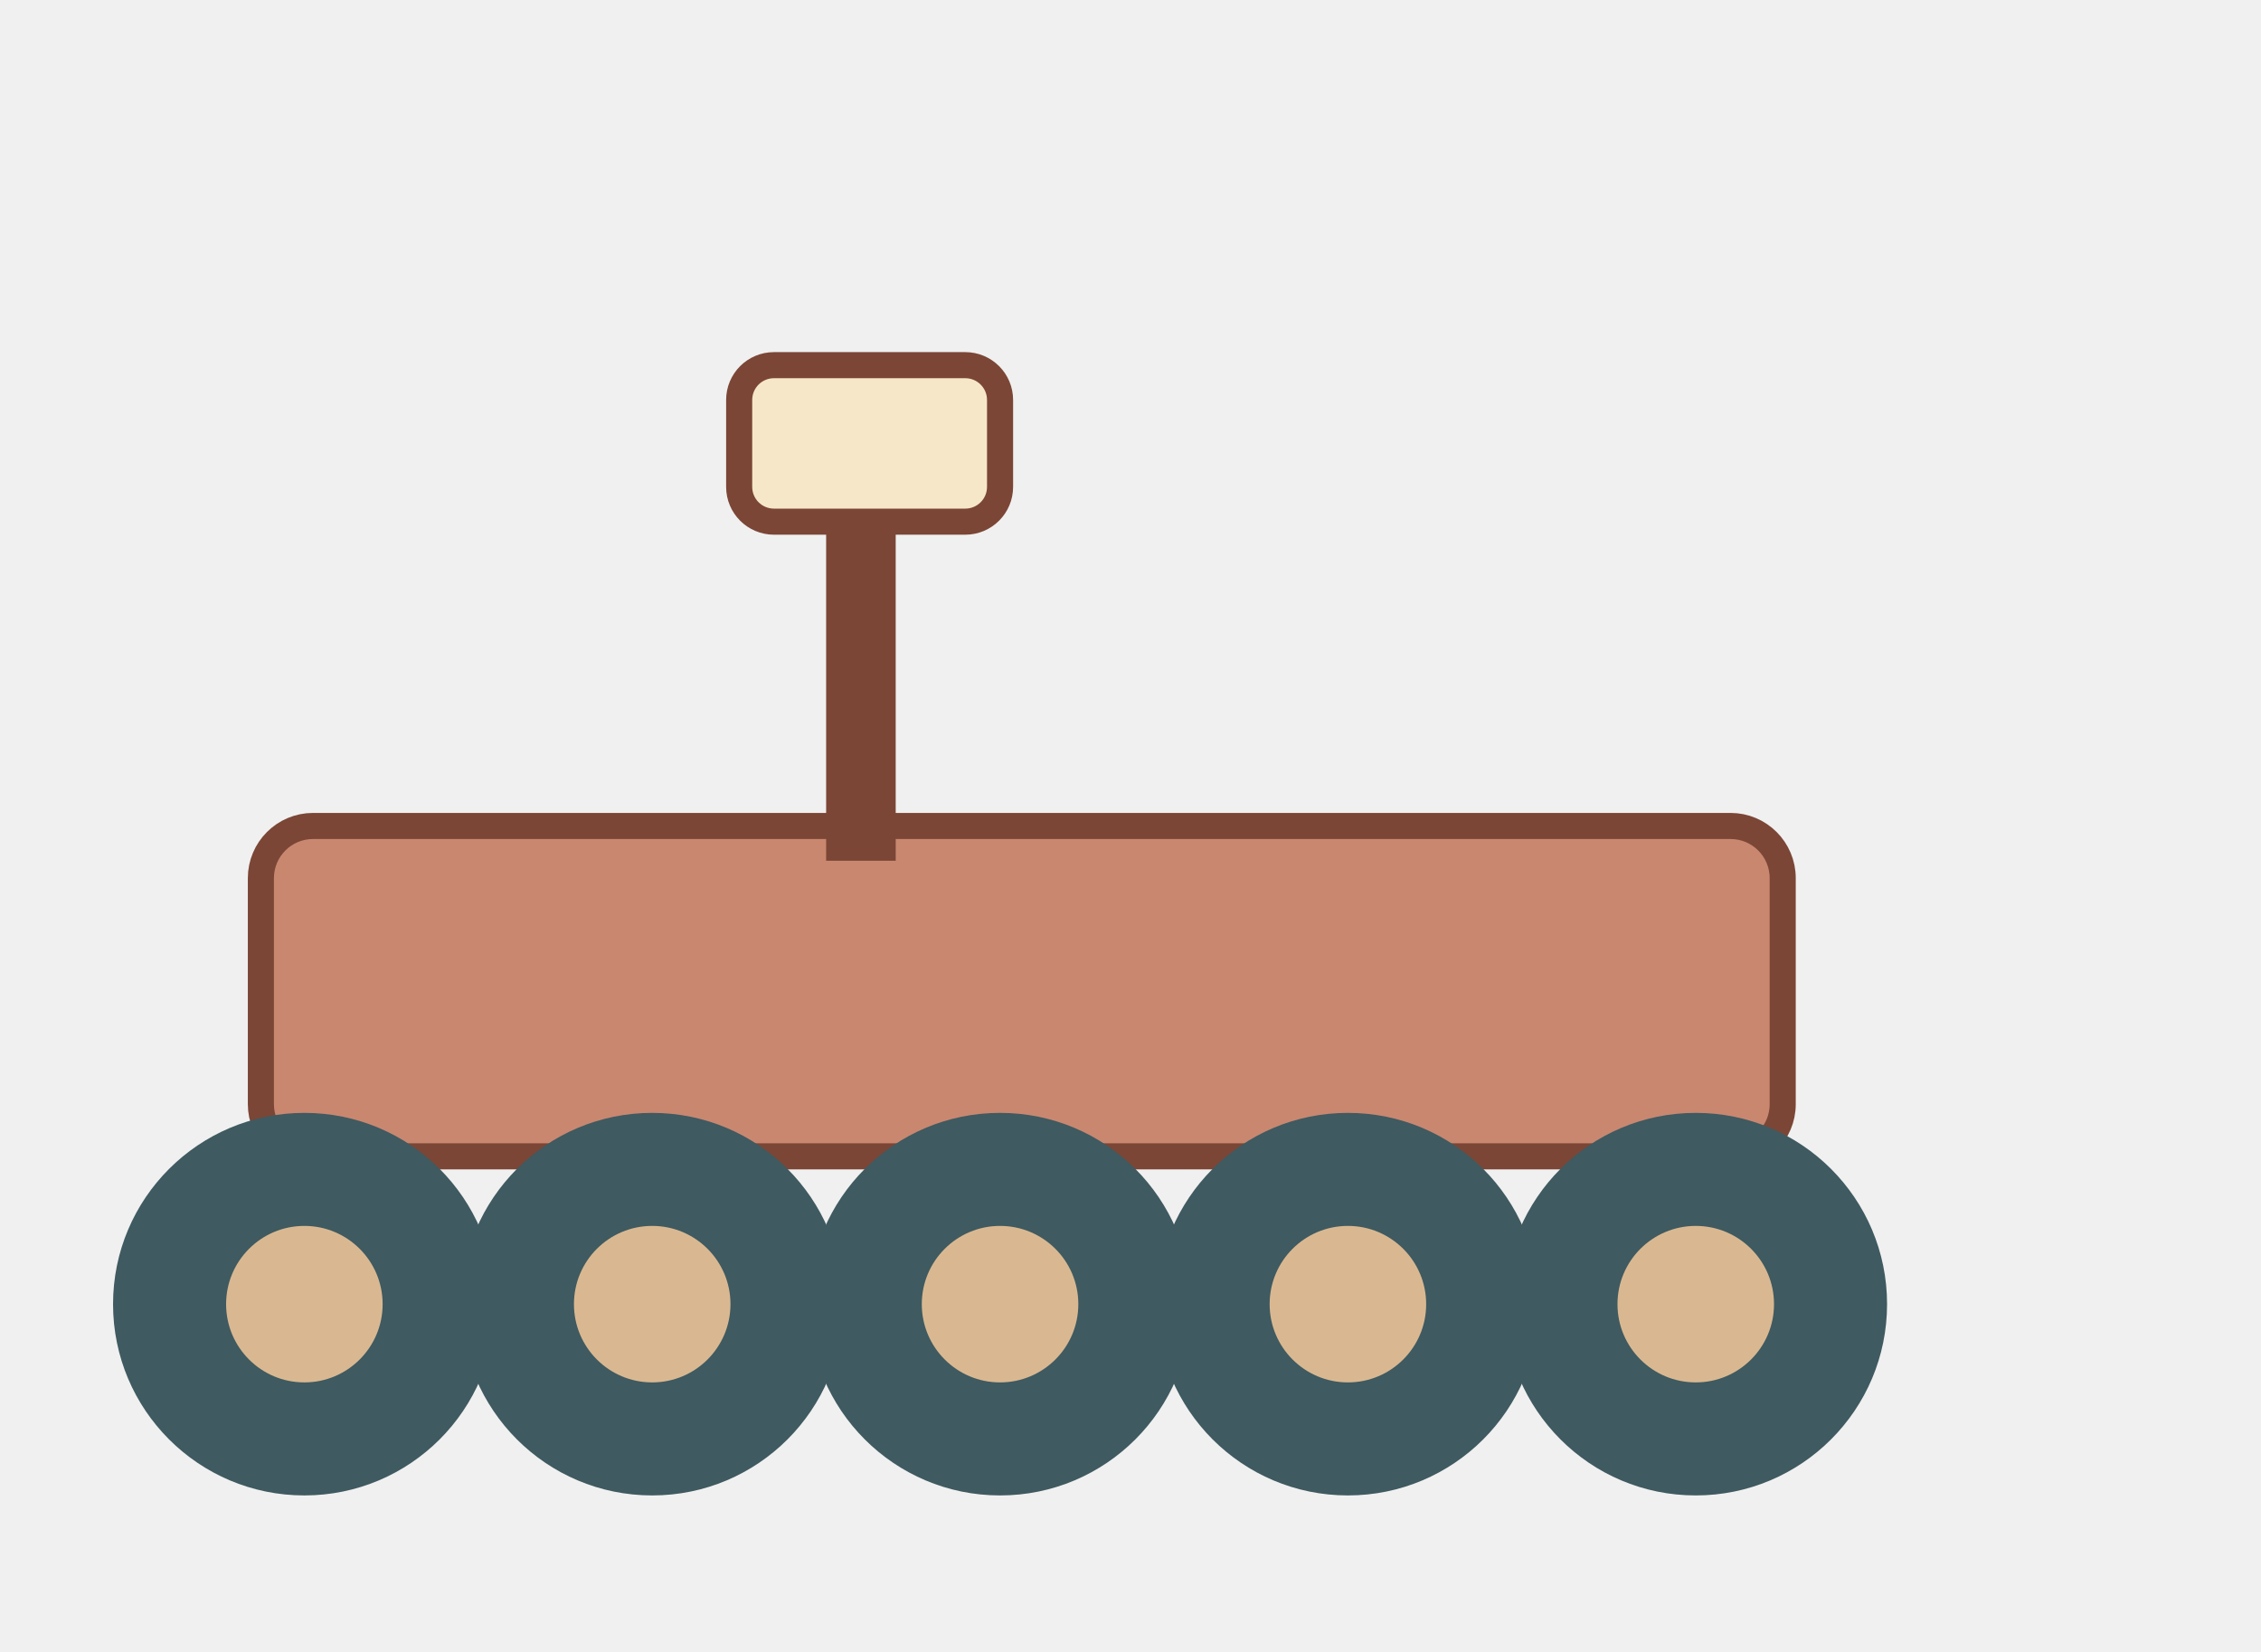
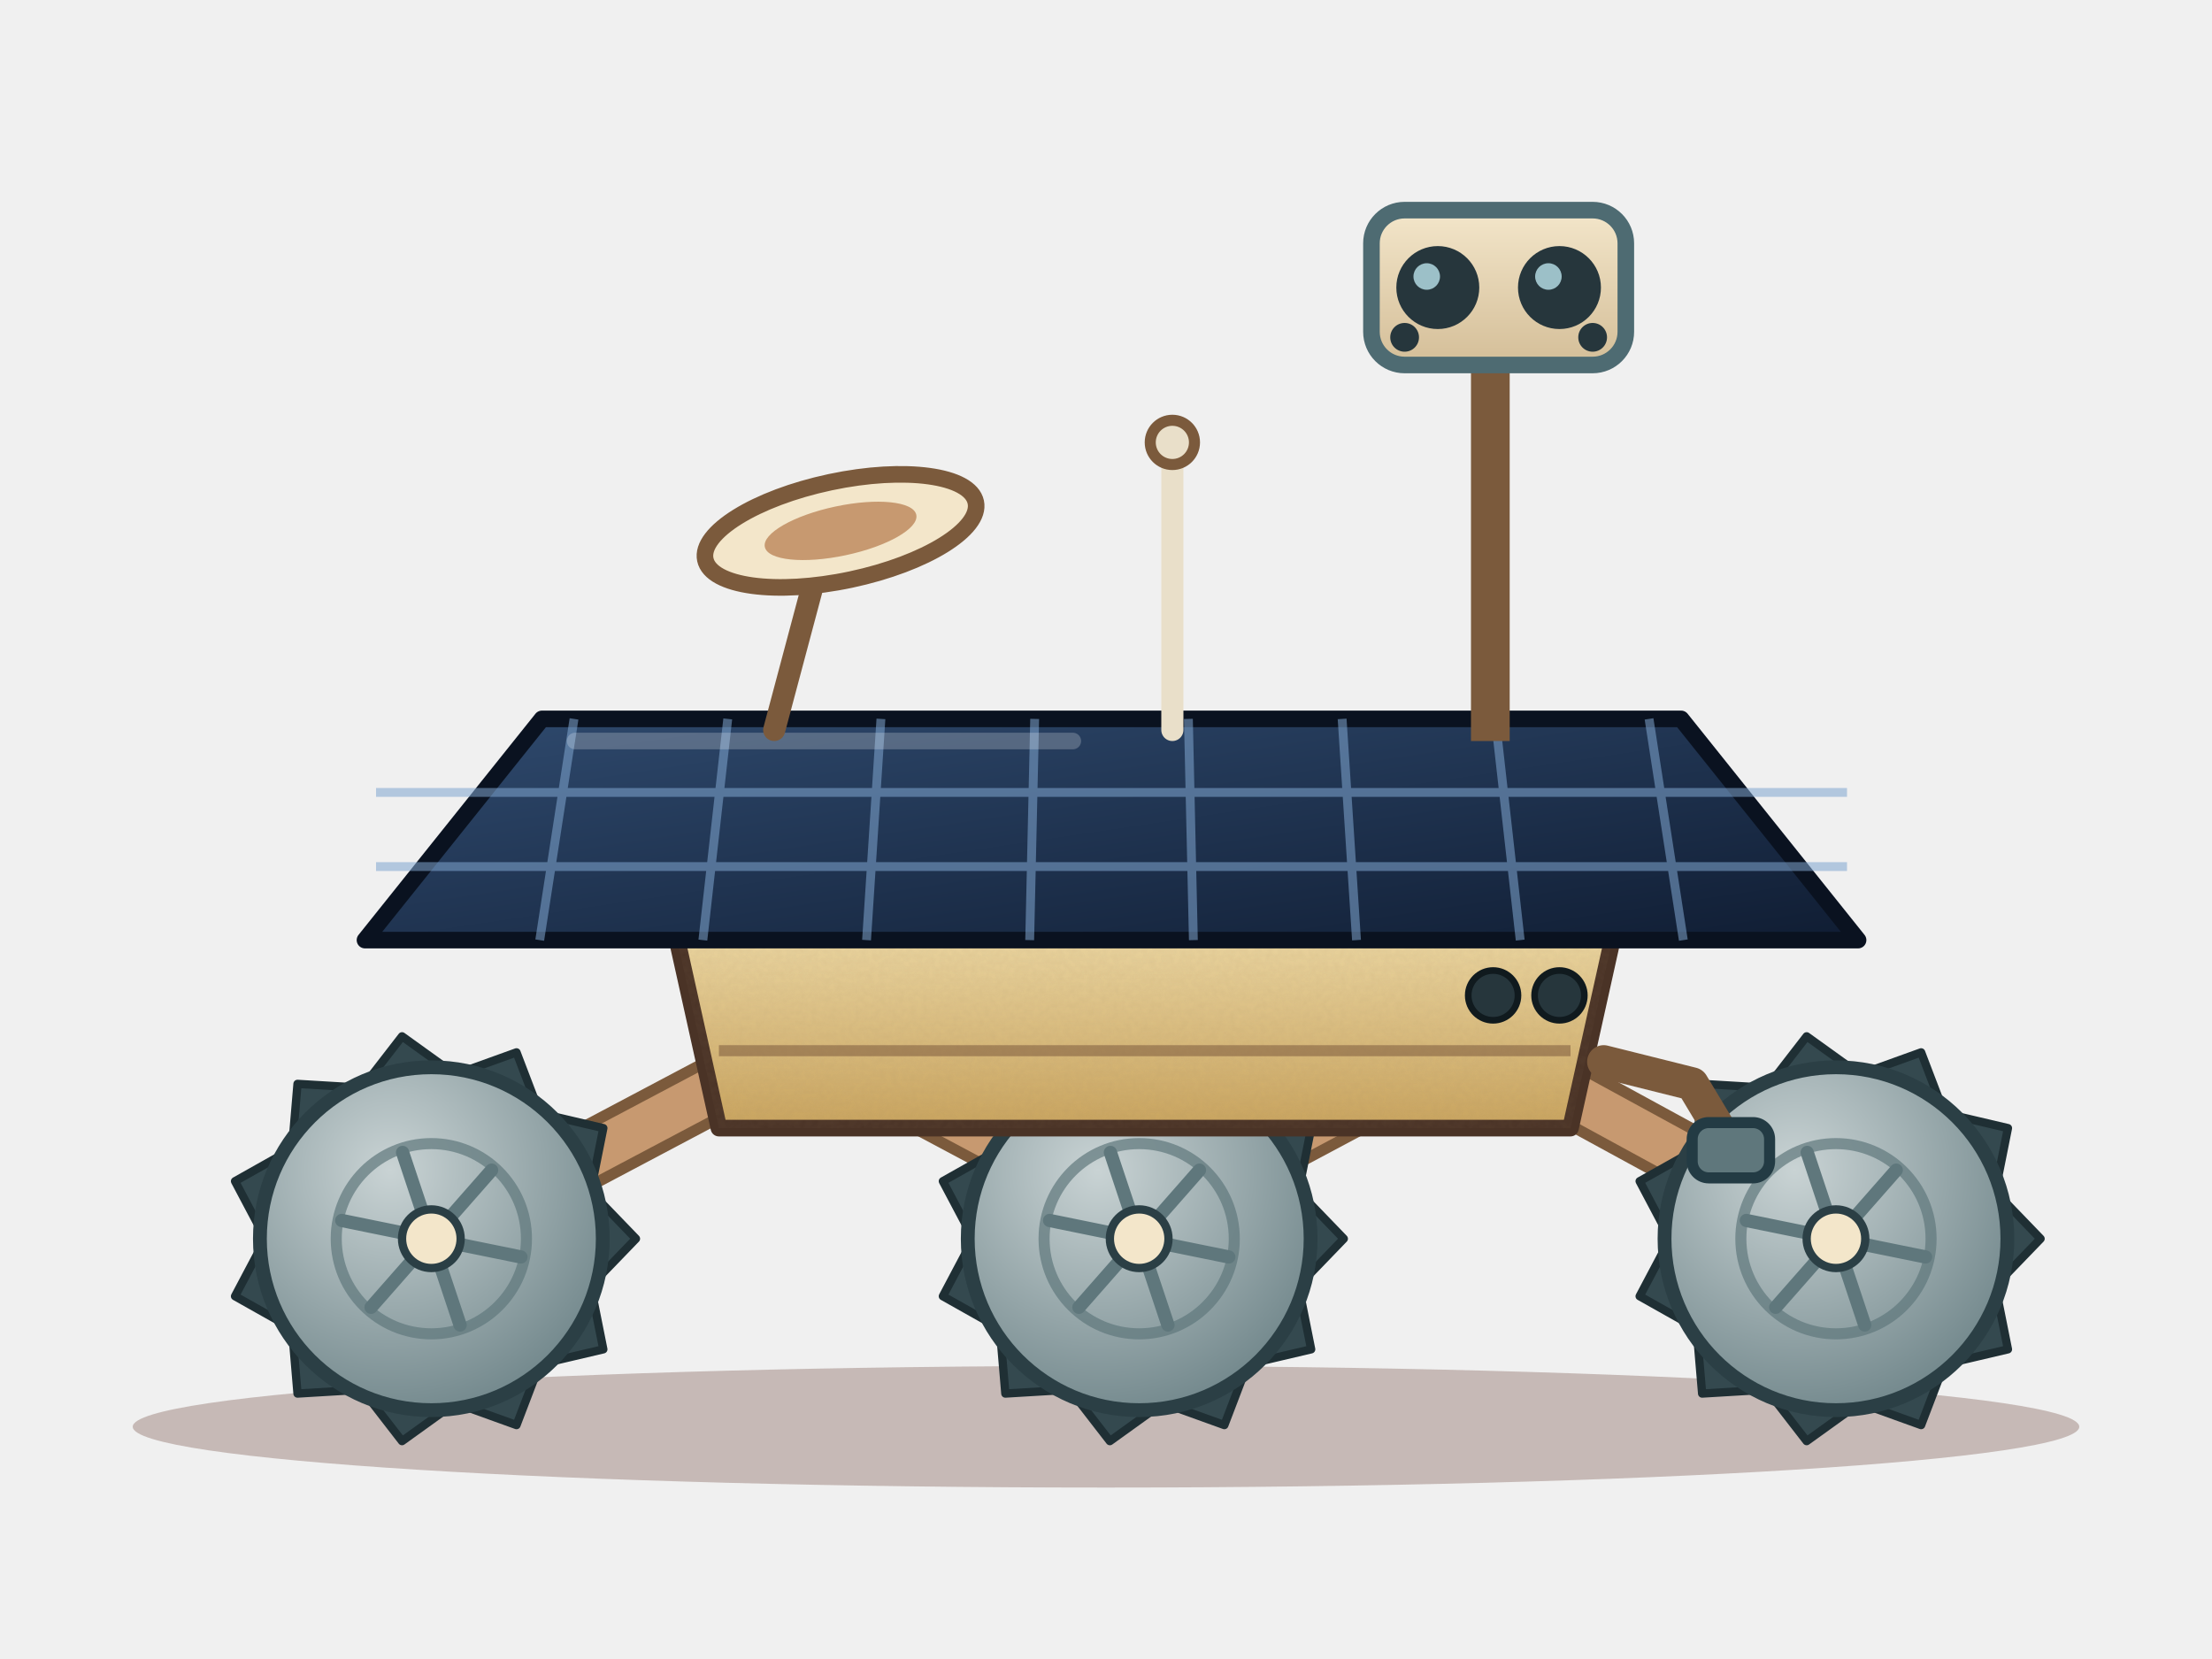
- <svg xmlns="http://www.w3.org/2000/svg" viewBox="0 0 260 190" width="260" height="190" role="img">
-   <rect x="30" y="95" width="175" height="38" rx="6" fill="#c98770" stroke="#7b4636" stroke-width="3" />
-   <rect x="95" y="55" width="8" height="44" fill="#7b4636" />
-   <rect x="85" y="42" width="30" height="18" rx="4" fill="#f6e7c9" stroke="#7b4636" stroke-width="3" />
-   <circle cx="35" cy="150" r="22" fill="#3f5a60" />
-   <circle cx="35" cy="150" r="9" fill="#d9b891" />
-   <circle cx="75" cy="150" r="22" fill="#3f5a60" />
-   <circle cx="75" cy="150" r="9" fill="#d9b891" />
-   <circle cx="115" cy="150" r="22" fill="#3f5a60" />
-   <circle cx="115" cy="150" r="9" fill="#d9b891" />
-   <circle cx="155" cy="150" r="22" fill="#3f5a60" />
-   <circle cx="155" cy="150" r="9" fill="#d9b891" />
-   <circle cx="195" cy="150" r="22" fill="#3f5a60" />
-   <circle cx="195" cy="150" r="9" fill="#d9b891" />
+ <svg xmlns="http://www.w3.org/2000/svg" viewBox="0 0 400 300" width="400" height="300" role="img">
+   <defs>
+     <linearGradient id="gold" x1="0" y1="0" x2="0" y2="1">
+       <stop offset="0" stop-color="#ecd7a2" />
+       <stop offset="1" stop-color="#c9a45e" />
+     </linearGradient>
+     <linearGradient id="cream" x1="0" y1="0" x2="0" y2="1">
+       <stop offset="0" stop-color="#f3e6ca" />
+       <stop offset="1" stop-color="#d4be98" />
+     </linearGradient>
+     <linearGradient id="solar" x1="0" y1="0" x2="1" y2="1">
+       <stop offset="0" stop-color="#4c7ba5" />
+       <stop offset="1" stop-color="#25415f" />
+     </linearGradient>
+     <linearGradient id="deck" x1="0" y1="0" x2="1" y2="1">
+       <stop offset="0" stop-color="#2f4a6e" />
+       <stop offset="1" stop-color="#101d33" />
+     </linearGradient>
+     <radialGradient id="steel" cx="0.38" cy="0.3" r="0.9">
+       <stop offset="0" stop-color="#c9d3d4" />
+       <stop offset="1" stop-color="#5f777c" />
+     </radialGradient>
+     <filter id="grain" x="0" y="0" width="100%" height="100%">
+       <feTurbulence type="fractalNoise" baseFrequency="0.9" numOctaves="2" seed="13" result="n" />
+       <feColorMatrix in="n" type="matrix" values="0 0 0 0 0.3  0 0 0 0 0.2  0 0 0 0 0.12  0 0 0 0.10 0" />
+       <feComposite in2="SourceGraphic" operator="in" />
+     </filter>
+   </defs>
+   <ellipse cx="200" cy="258" rx="176" ry="11" fill="#5a2c20" opacity=".28" />
+   <path d="M78 224 L146 188 L206 220 L266 188 L332 224" fill="none" stroke="#7b5a3c" stroke-width="12" stroke-linecap="round" stroke-linejoin="round" />
+   <path d="M78 224 L146 188 L206 220 L266 188 L332 224" fill="none" stroke="#c79970" stroke-width="8" stroke-linecap="round" stroke-linejoin="round" />
+   <path d="M115.0,224.0 L106.8,232.5 L109.1,244.0 L97.6,246.7 L93.4,257.7 L82.3,253.7 L72.7,260.6 L65.5,251.3 L53.8,252.0 L52.8,240.2 L42.5,234.4 L48.0,224.0 L42.5,213.6 L52.8,207.8 L53.8,196.0 L65.5,196.7 L72.7,187.4 L82.3,194.3 L93.4,190.3 L97.6,201.3 L109.1,204.0 L106.8,215.5 Z" fill="#34494f" stroke="#1f2f34" stroke-width="1.5" stroke-linejoin="round" />
+   <circle cx="78" cy="224" r="31" fill="url(#steel)" stroke="#2b3f45" stroke-width="2.5" />
+   <circle cx="78" cy="224" r="17.2" fill="none" stroke="#5f777c" stroke-width="2" opacity=".7" />
+   <path d="M78 224 L94.2 227.3" stroke="#5f777c" stroke-width="2.4" stroke-linecap="round" />
+   <path d="M78 224 L83.2 239.6" stroke="#5f777c" stroke-width="2.4" stroke-linecap="round" />
+   <path d="M78 224 L67.1 236.4" stroke="#5f777c" stroke-width="2.4" stroke-linecap="round" />
+   <path d="M78 224 L61.8 220.7" stroke="#5f777c" stroke-width="2.4" stroke-linecap="round" />
+   <path d="M78 224 L72.8 208.4" stroke="#5f777c" stroke-width="2.4" stroke-linecap="round" />
+   <path d="M78 224 L88.9 211.6" stroke="#5f777c" stroke-width="2.4" stroke-linecap="round" />
+   <circle cx="78" cy="224" r="5.3" fill="#f3e6ca" stroke="#2b3f45" stroke-width="1.5" />
+   <path d="M243.0,224.0 L234.8,232.5 L237.1,244.0 L225.6,246.7 L221.4,257.7 L210.3,253.7 L200.7,260.6 L193.5,251.3 L181.8,252.0 L180.8,240.2 L170.5,234.4 L176.0,224.0 L170.5,213.6 L180.8,207.8 L181.8,196.0 L193.5,196.7 L200.7,187.4 L210.3,194.3 L221.4,190.3 L225.6,201.3 L237.1,204.0 L234.8,215.5 Z" fill="#34494f" stroke="#1f2f34" stroke-width="1.5" stroke-linejoin="round" />
+   <circle cx="206" cy="224" r="31" fill="url(#steel)" stroke="#2b3f45" stroke-width="2.5" />
+   <circle cx="206" cy="224" r="17.2" fill="none" stroke="#5f777c" stroke-width="2" opacity=".7" />
+   <path d="M206 224 L222.2 227.3" stroke="#5f777c" stroke-width="2.4" stroke-linecap="round" />
+   <path d="M206 224 L211.2 239.6" stroke="#5f777c" stroke-width="2.4" stroke-linecap="round" />
+   <path d="M206 224 L195.1 236.4" stroke="#5f777c" stroke-width="2.4" stroke-linecap="round" />
+   <path d="M206 224 L189.8 220.7" stroke="#5f777c" stroke-width="2.4" stroke-linecap="round" />
+   <path d="M206 224 L200.8 208.4" stroke="#5f777c" stroke-width="2.4" stroke-linecap="round" />
+   <path d="M206 224 L216.9 211.6" stroke="#5f777c" stroke-width="2.4" stroke-linecap="round" />
+   <circle cx="206" cy="224" r="5.3" fill="#f3e6ca" stroke="#2b3f45" stroke-width="1.5" />
+   <path d="M369.0,224.0 L360.8,232.5 L363.1,244.0 L351.6,246.7 L347.4,257.7 L336.3,253.7 L326.7,260.6 L319.5,251.3 L307.8,252.0 L306.8,240.2 L296.5,234.4 L302.0,224.0 L296.5,213.6 L306.8,207.8 L307.8,196.0 L319.5,196.7 L326.7,187.4 L336.3,194.3 L347.4,190.3 L351.6,201.3 L363.1,204.0 L360.8,215.5 Z" fill="#34494f" stroke="#1f2f34" stroke-width="1.5" stroke-linejoin="round" />
+   <circle cx="332" cy="224" r="31" fill="url(#steel)" stroke="#2b3f45" stroke-width="2.5" />
+   <circle cx="332" cy="224" r="17.2" fill="none" stroke="#5f777c" stroke-width="2" opacity=".7" />
+   <path d="M332 224 L348.2 227.3" stroke="#5f777c" stroke-width="2.4" stroke-linecap="round" />
+   <path d="M332 224 L337.2 239.6" stroke="#5f777c" stroke-width="2.4" stroke-linecap="round" />
+   <path d="M332 224 L321.1 236.4" stroke="#5f777c" stroke-width="2.4" stroke-linecap="round" />
+   <path d="M332 224 L315.8 220.7" stroke="#5f777c" stroke-width="2.4" stroke-linecap="round" />
+   <path d="M332 224 L326.8 208.4" stroke="#5f777c" stroke-width="2.4" stroke-linecap="round" />
+   <path d="M332 224 L342.9 211.6" stroke="#5f777c" stroke-width="2.4" stroke-linecap="round" />
+   <circle cx="332" cy="224" r="5.3" fill="#f3e6ca" stroke="#2b3f45" stroke-width="1.5" />
+   <path d="M122 168 H292 L284 204 H130 Z" fill="url(#gold)" stroke="#4a3326" stroke-width="3" stroke-linejoin="round" />
+   <path d="M122 168 H292 L284 204 H130 Z" filter="url(#grain)" />
+   <path d="M130 190 H284" stroke="#7b5a3c" stroke-width="2" opacity=".55" />
+   <circle cx="270" cy="180" r="4.5" fill="#26363c" stroke="#101a1e" stroke-width="1.2" />
+   <circle cx="282" cy="180" r="4.5" fill="#26363c" stroke="#101a1e" stroke-width="1.2" />
+   <path d="M290 192 L306 196 L312 206" fill="none" stroke="#7b5a3c" stroke-width="6" stroke-linecap="round" stroke-linejoin="round" />
+   <rect x="306" y="203" width="14" height="10" rx="3" fill="#5f777c" stroke="#233b44" stroke-width="2" />
+   <path d="M66 170 H336 L304 130 H98 Z" fill="url(#deck)" stroke="#0a1220" stroke-width="3" stroke-linejoin="round" />
+   <path d="M97.6 170.0 L103.8 130.0 M127.1 170.0 L131.6 130.0 M156.7 170.0 L159.3 130.0 M186.2 170.0 L187.1 130.0 M215.8 170.0 L214.9 130.0 M245.3 170.0 L242.7 130.0 M274.9 170.0 L270.4 130.0 M304.4 170.0 L298.2 130.0 M68.0 143.3 H334.0 M68.0 156.7 H334.0" stroke="#7fa6d0" stroke-width="1.6" opacity="0.55" fill="none" />
+   <path d="M104 134 H194" stroke="#ffffff" stroke-width="3" opacity=".22" stroke-linecap="round" />
+   <rect x="266" y="62" width="7" height="72" fill="#7b5a3c" />
+   <rect x="248" y="38" width="46" height="28" rx="6" fill="url(#cream)" stroke="#4e6b72" stroke-width="3" />
+   <circle cx="260" cy="52" r="7.5" fill="#26363c" />
+   <circle cx="258" cy="50" r="2.4" fill="#9cc0c8" />
+   <circle cx="282" cy="52" r="7.5" fill="#26363c" />
+   <circle cx="280" cy="50" r="2.4" fill="#9cc0c8" />
+   <circle cx="254" cy="61" r="2.6" fill="#26363c" />
+   <circle cx="288" cy="61" r="2.6" fill="#26363c" />
+   <path d="M140 132 L148 102" stroke="#7b5a3c" stroke-width="4" stroke-linecap="round" />
+   <ellipse cx="152" cy="96" rx="25" ry="9" transform="rotate(-12 152 96)" fill="#f3e6ca" stroke="#7b5a3c" stroke-width="3" />
+   <ellipse cx="152" cy="96" rx="14" ry="4.5" transform="rotate(-12 152 96)" fill="#c79970" />
+   <path d="M212 132 V82" stroke="#e9dfc9" stroke-width="4" stroke-linecap="round" />
+   <circle cx="212" cy="80" r="4" fill="#e9dfc9" stroke="#7b5a3c" stroke-width="2" />
</svg>
